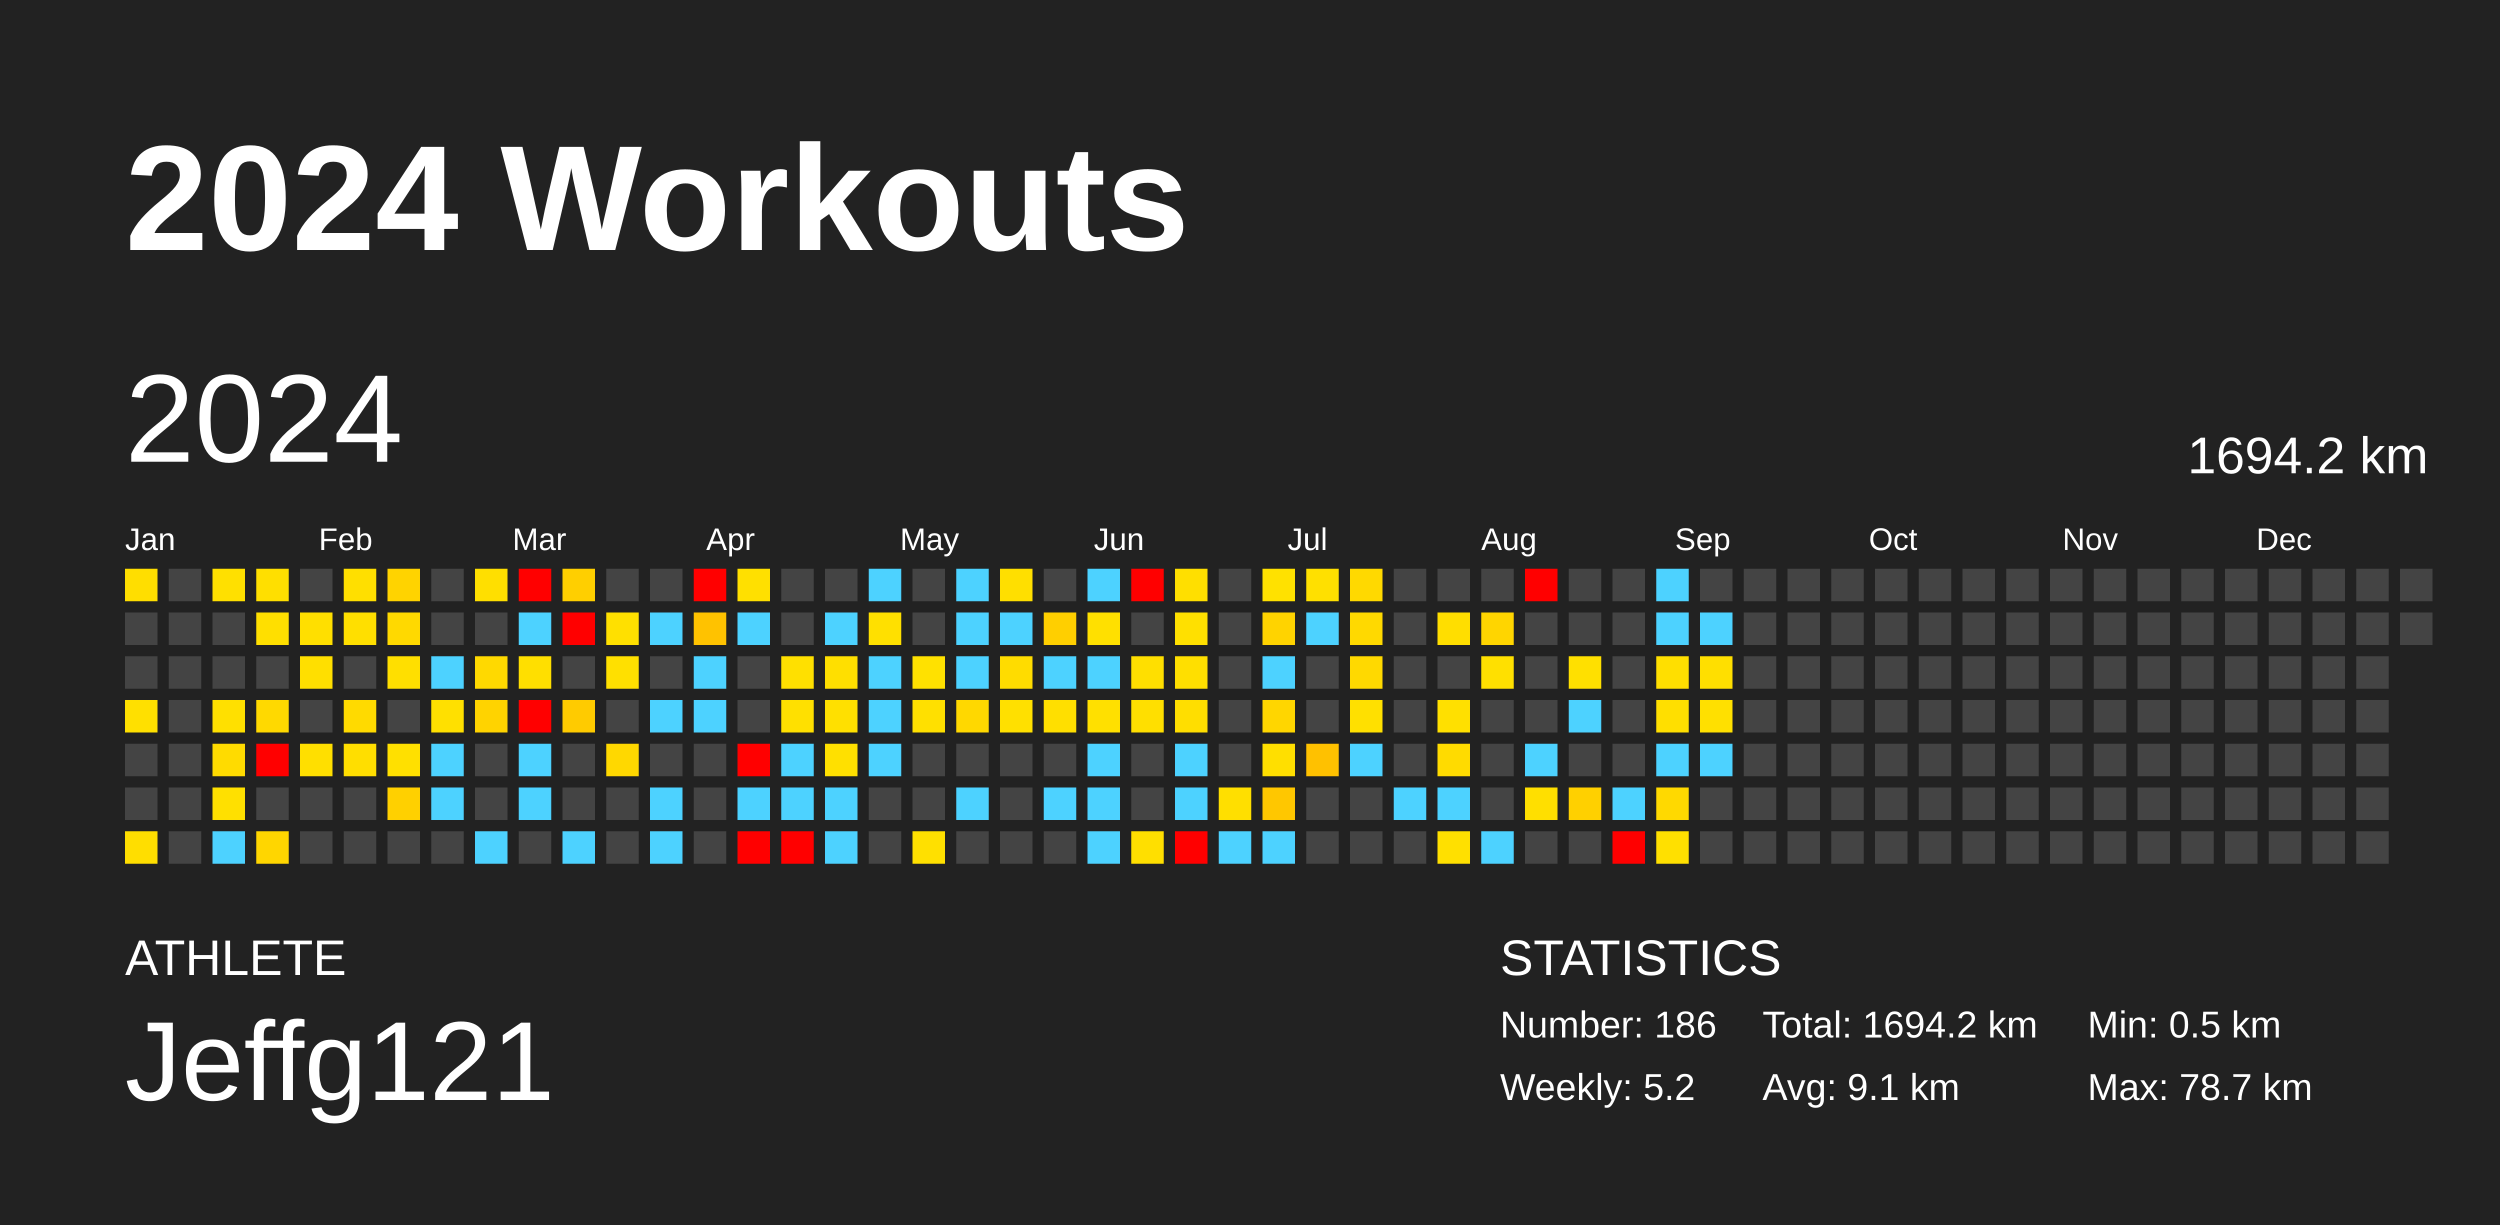
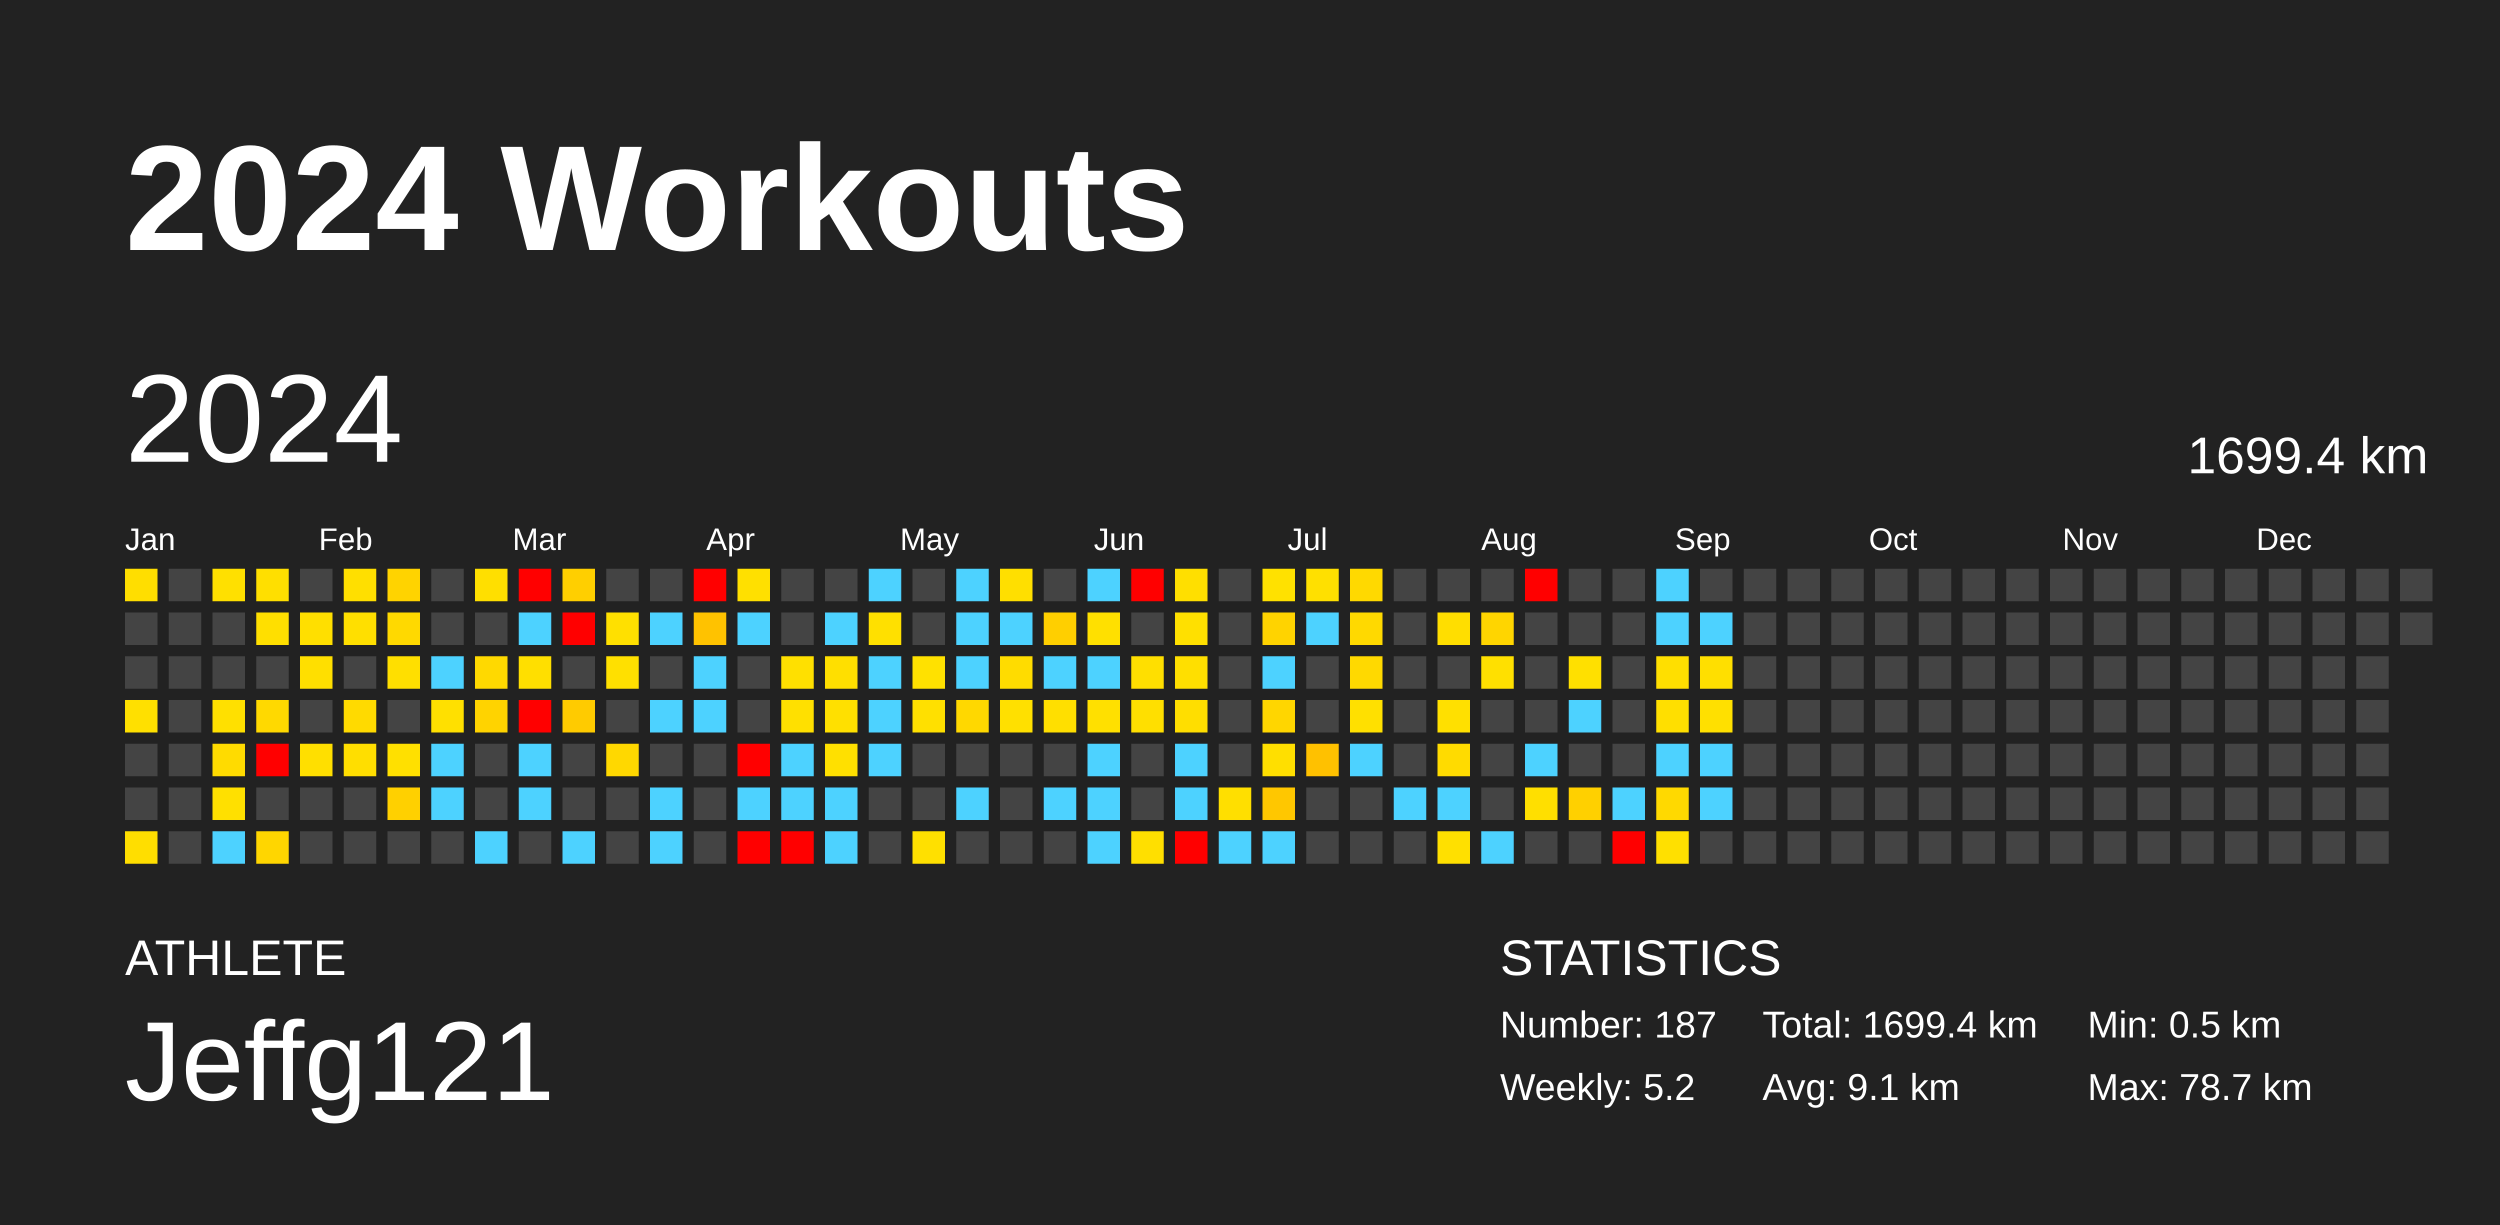
<svg xmlns="http://www.w3.org/2000/svg" baseProfile="full" height="98mm" version="1.1" viewBox="0,0,200,98" width="200mm">
  <defs />
  <rect fill="#222222" height="98" width="200" x="0" y="0" />
  <text fill="#FFFFFF" style="font-size:12px; font-family:Arial; font-weight:bold;" x="10" y="20">2024 Workouts</text>
  <text fill="#FFFFFF" style="font-size:4px; font-family:Arial" x="10" y="78">ATHLETE</text>
  <text fill="#FFFFFF" style="font-size:9px; font-family:Arial" x="10" y="88">Jeffg121</text>
  <text fill="#FFFFFF" style="font-size:4px; font-family:Arial" x="120" y="78">STATISTICS</text>
-   <text fill="#FFFFFF" style="font-size:3px; font-family:Arial" x="120" y="83">Number: 186</text>
+   <text fill="#FFFFFF" style="font-size:3px; font-family:Arial" x="120" y="83">Number: 187</text>
  <text fill="#FFFFFF" style="font-size:3px; font-family:Arial" x="120" y="88">Weekly: 5.2</text>
-   <text fill="#FFFFFF" style="font-size:3px; font-family:Arial" x="141" y="83">Total: 1694.2 km</text>
+   <text fill="#FFFFFF" style="font-size:3px; font-family:Arial" x="141" y="83">Total: 1699.4 km</text>
  <text fill="#FFFFFF" style="font-size:3px; font-family:Arial" x="141" y="88">Avg: 9.1 km</text>
  <text fill="#FFFFFF" style="font-size:3px; font-family:Arial" x="167" y="83">Min: 0.5 km</text>
  <text fill="#FFFFFF" style="font-size:3px; font-family:Arial" x="167" y="88">Max: 78.7 km</text>
  <text dominant-baseline="hanging" fill="#FFFFFF" style="font-size:10.0px; font-family:Arial;" x="10" y="30">2024</text>
-   <text dominant-baseline="hanging" fill="#FFFFFF" style="font-size:4.125px; font-family:Arial;" x="175" y="35">1694.2 km</text>
+   <text dominant-baseline="hanging" fill="#FFFFFF" style="font-size:4.125px; font-family:Arial;" x="175" y="35">1699.4 km</text>
  <text fill="#FFFFFF" style="font-size:2.5px; font-family:Arial" x="10.0" y="44">Jan</text>
  <text fill="#FFFFFF" style="font-size:2.5px; font-family:Arial" x="25.5" y="44">Feb</text>
  <text fill="#FFFFFF" style="font-size:2.5px; font-family:Arial" x="41.0" y="44">Mar</text>
  <text fill="#FFFFFF" style="font-size:2.5px; font-family:Arial" x="56.5" y="44">Apr</text>
  <text fill="#FFFFFF" style="font-size:2.5px; font-family:Arial" x="72.0" y="44">May</text>
  <text fill="#FFFFFF" style="font-size:2.5px; font-family:Arial" x="87.5" y="44">Jun</text>
  <text fill="#FFFFFF" style="font-size:2.5px; font-family:Arial" x="103.0" y="44">Jul</text>
  <text fill="#FFFFFF" style="font-size:2.5px; font-family:Arial" x="118.5" y="44">Aug</text>
  <text fill="#FFFFFF" style="font-size:2.5px; font-family:Arial" x="134.0" y="44">Sep</text>
  <text fill="#FFFFFF" style="font-size:2.5px; font-family:Arial" x="149.5" y="44">Oct</text>
  <text fill="#FFFFFF" style="font-size:2.5px; font-family:Arial" x="165.0" y="44">Nov</text>
  <text fill="#FFFFFF" style="font-size:2.5px; font-family:Arial" x="180.5" y="44">Dec</text>
  <rect fill="#ffde00" height="2.6" width="2.6" x="10.0" y="45.5" />
  <rect fill="#444444" height="2.6" width="2.6" x="10.0" y="49.0" />
  <rect fill="#444444" height="2.6" width="2.6" x="10.0" y="52.5" />
  <rect fill="#ffe000" height="2.6" width="2.6" x="10.0" y="56.0" />
  <rect fill="#444444" height="2.6" width="2.6" x="10.0" y="59.5" />
  <rect fill="#444444" height="2.6" width="2.6" x="10.0" y="63.0" />
  <rect fill="#ffde00" height="2.6" width="2.6" x="10.0" y="66.5" />
  <rect fill="#444444" height="2.6" width="2.6" x="13.5" y="45.5" />
  <rect fill="#444444" height="2.6" width="2.6" x="13.5" y="49.0" />
  <rect fill="#444444" height="2.6" width="2.6" x="13.5" y="52.5" />
  <rect fill="#444444" height="2.6" width="2.6" x="13.5" y="56.0" />
  <rect fill="#444444" height="2.6" width="2.6" x="13.5" y="59.5" />
  <rect fill="#444444" height="2.6" width="2.6" x="13.5" y="63.0" />
  <rect fill="#444444" height="2.6" width="2.6" x="13.5" y="66.5" />
  <rect fill="#ffe000" height="2.6" width="2.6" x="17.0" y="45.5" />
  <rect fill="#444444" height="2.6" width="2.6" x="17.0" y="49.0" />
  <rect fill="#444444" height="2.6" width="2.6" x="17.0" y="52.5" />
  <rect fill="#ffe000" height="2.6" width="2.6" x="17.0" y="56.0" />
  <rect fill="#ffdb00" height="2.6" width="2.6" x="17.0" y="59.5" />
  <rect fill="#ffe000" height="2.6" width="2.6" x="17.0" y="63.0" />
  <rect fill="#4dd2ff" height="2.6" width="2.6" x="17.0" y="66.5" />
  <rect fill="#ffdf00" height="2.6" width="2.6" x="20.5" y="45.5" />
  <rect fill="#ffdf00" height="2.6" width="2.6" x="20.5" y="49.0" />
  <rect fill="#444444" height="2.6" width="2.6" x="20.5" y="52.5" />
  <rect fill="#ffd900" height="2.6" width="2.6" x="20.5" y="56.0" />
  <rect fill="red" height="2.6" width="2.6" x="20.5" y="59.5" />
  <rect fill="#444444" height="2.6" width="2.6" x="20.5" y="63.0" />
  <rect fill="#ffd600" height="2.6" width="2.6" x="20.5" y="66.5" />
  <rect fill="#444444" height="2.6" width="2.6" x="24.0" y="45.5" />
  <rect fill="#ffdf00" height="2.6" width="2.6" x="24.0" y="49.0" />
  <rect fill="#ffdf00" height="2.6" width="2.6" x="24.0" y="52.5" />
  <rect fill="#444444" height="2.6" width="2.6" x="24.0" y="56.0" />
  <rect fill="#ffdf00" height="2.6" width="2.6" x="24.0" y="59.5" />
  <rect fill="#444444" height="2.6" width="2.6" x="24.0" y="63.0" />
  <rect fill="#444444" height="2.6" width="2.6" x="24.0" y="66.5" />
  <rect fill="#ffdf00" height="2.6" width="2.6" x="27.5" y="45.5" />
  <rect fill="#ffdf00" height="2.6" width="2.6" x="27.5" y="49.0" />
  <rect fill="#444444" height="2.6" width="2.6" x="27.5" y="52.5" />
  <rect fill="#ffda00" height="2.6" width="2.6" x="27.5" y="56.0" />
  <rect fill="#ffde00" height="2.6" width="2.6" x="27.5" y="59.5" />
  <rect fill="#444444" height="2.6" width="2.6" x="27.5" y="63.0" />
  <rect fill="#444444" height="2.6" width="2.6" x="27.5" y="66.5" />
  <rect fill="#ffd300" height="2.6" width="2.6" x="31.0" y="45.5" />
  <rect fill="#ffd900" height="2.6" width="2.6" x="31.0" y="49.0" />
  <rect fill="#ffdf00" height="2.6" width="2.6" x="31.0" y="52.5" />
  <rect fill="#444444" height="2.6" width="2.6" x="31.0" y="56.0" />
  <rect fill="#ffe000" height="2.6" width="2.6" x="31.0" y="59.5" />
  <rect fill="#ffd000" height="2.6" width="2.6" x="31.0" y="63.0" />
  <rect fill="#444444" height="2.6" width="2.6" x="31.0" y="66.5" />
  <rect fill="#444444" height="2.6" width="2.6" x="34.5" y="45.5" />
  <rect fill="#444444" height="2.6" width="2.6" x="34.5" y="49.0" />
  <rect fill="#4dd2ff" height="2.6" width="2.6" x="34.5" y="52.5" />
  <rect fill="#ffe000" height="2.6" width="2.6" x="34.5" y="56.0" />
  <rect fill="#4dd2ff" height="2.6" width="2.6" x="34.5" y="59.5" />
  <rect fill="#4dd2ff" height="2.6" width="2.6" x="34.5" y="63.0" />
  <rect fill="#444444" height="2.6" width="2.6" x="34.5" y="66.5" />
  <rect fill="#ffdf00" height="2.6" width="2.6" x="38.0" y="45.5" />
  <rect fill="#444444" height="2.6" width="2.6" x="38.0" y="49.0" />
  <rect fill="#ffd900" height="2.6" width="2.6" x="38.0" y="52.5" />
  <rect fill="#ffd300" height="2.6" width="2.6" x="38.0" y="56.0" />
  <rect fill="#444444" height="2.6" width="2.6" x="38.0" y="59.5" />
  <rect fill="#444444" height="2.6" width="2.6" x="38.0" y="63.0" />
  <rect fill="#4dd2ff" height="2.6" width="2.6" x="38.0" y="66.5" />
  <rect fill="red" height="2.6" width="2.6" x="41.5" y="45.5" />
  <rect fill="#4dd2ff" height="2.6" width="2.6" x="41.5" y="49.0" />
  <rect fill="#ffdf00" height="2.6" width="2.6" x="41.5" y="52.5" />
  <rect fill="red" height="2.6" width="2.6" x="41.5" y="56.0" />
  <rect fill="#4dd2ff" height="2.6" width="2.6" x="41.5" y="59.5" />
  <rect fill="#4dd2ff" height="2.6" width="2.6" x="41.5" y="63.0" />
  <rect fill="#444444" height="2.6" width="2.6" x="41.5" y="66.5" />
  <rect fill="#ffcf00" height="2.6" width="2.6" x="45.0" y="45.5" />
  <rect fill="red" height="2.6" width="2.6" x="45.0" y="49.0" />
  <rect fill="#444444" height="2.6" width="2.6" x="45.0" y="52.5" />
  <rect fill="#ffcb00" height="2.6" width="2.6" x="45.0" y="56.0" />
  <rect fill="#444444" height="2.6" width="2.6" x="45.0" y="59.5" />
  <rect fill="#444444" height="2.6" width="2.6" x="45.0" y="63.0" />
  <rect fill="#4dd2ff" height="2.6" width="2.6" x="45.0" y="66.5" />
  <rect fill="#444444" height="2.6" width="2.6" x="48.5" y="45.5" />
  <rect fill="#ffe000" height="2.6" width="2.6" x="48.5" y="49.0" />
  <rect fill="#ffe000" height="2.6" width="2.6" x="48.5" y="52.5" />
  <rect fill="#444444" height="2.6" width="2.6" x="48.5" y="56.0" />
  <rect fill="#ffd800" height="2.6" width="2.6" x="48.5" y="59.5" />
  <rect fill="#444444" height="2.6" width="2.6" x="48.5" y="63.0" />
  <rect fill="#444444" height="2.6" width="2.6" x="48.5" y="66.5" />
  <rect fill="#444444" height="2.6" width="2.6" x="52.0" y="45.5" />
  <rect fill="#4dd2ff" height="2.6" width="2.6" x="52.0" y="49.0" />
  <rect fill="#444444" height="2.6" width="2.6" x="52.0" y="52.5" />
  <rect fill="#4dd2ff" height="2.6" width="2.6" x="52.0" y="56.0" />
  <rect fill="#444444" height="2.6" width="2.6" x="52.0" y="59.5" />
  <rect fill="#4dd2ff" height="2.6" width="2.6" x="52.0" y="63.0" />
  <rect fill="#4dd2ff" height="2.6" width="2.6" x="52.0" y="66.5" />
  <rect fill="red" height="2.6" width="2.6" x="55.5" y="45.5" />
  <rect fill="#ffc200" height="2.6" width="2.6" x="55.5" y="49.0" />
  <rect fill="#4dd2ff" height="2.6" width="2.6" x="55.5" y="52.5" />
  <rect fill="#4dd2ff" height="2.6" width="2.6" x="55.5" y="56.0" />
  <rect fill="#444444" height="2.6" width="2.6" x="55.5" y="59.5" />
  <rect fill="#444444" height="2.6" width="2.6" x="55.5" y="63.0" />
  <rect fill="#444444" height="2.6" width="2.6" x="55.5" y="66.5" />
  <rect fill="#ffe000" height="2.6" width="2.6" x="59.0" y="45.5" />
  <rect fill="#4dd2ff" height="2.6" width="2.6" x="59.0" y="49.0" />
  <rect fill="#444444" height="2.6" width="2.6" x="59.0" y="52.5" />
  <rect fill="#444444" height="2.6" width="2.6" x="59.0" y="56.0" />
  <rect fill="red" height="2.6" width="2.6" x="59.0" y="59.5" />
  <rect fill="#4dd2ff" height="2.6" width="2.6" x="59.0" y="63.0" />
  <rect fill="red" height="2.6" width="2.6" x="59.0" y="66.5" />
  <rect fill="#444444" height="2.6" width="2.6" x="62.5" y="45.5" />
  <rect fill="#444444" height="2.6" width="2.6" x="62.5" y="49.0" />
  <rect fill="#ffe000" height="2.6" width="2.6" x="62.5" y="52.5" />
  <rect fill="#ffe000" height="2.6" width="2.6" x="62.5" y="56.0" />
  <rect fill="#4dd2ff" height="2.6" width="2.6" x="62.5" y="59.5" />
  <rect fill="#4dd2ff" height="2.6" width="2.6" x="62.5" y="63.0" />
  <rect fill="red" height="2.6" width="2.6" x="62.5" y="66.5" />
  <rect fill="#444444" height="2.6" width="2.6" x="66.0" y="45.5" />
  <rect fill="#4dd2ff" height="2.6" width="2.6" x="66.0" y="49.0" />
  <rect fill="#ffdf00" height="2.6" width="2.6" x="66.0" y="52.5" />
  <rect fill="#ffe000" height="2.6" width="2.6" x="66.0" y="56.0" />
  <rect fill="#ffe000" height="2.6" width="2.6" x="66.0" y="59.5" />
  <rect fill="#4dd2ff" height="2.6" width="2.6" x="66.0" y="63.0" />
  <rect fill="#4dd2ff" height="2.6" width="2.6" x="66.0" y="66.5" />
  <rect fill="#4dd2ff" height="2.6" width="2.6" x="69.5" y="45.5" />
  <rect fill="#ffe000" height="2.6" width="2.6" x="69.5" y="49.0" />
  <rect fill="#4dd2ff" height="2.6" width="2.6" x="69.5" y="52.5" />
  <rect fill="#4dd2ff" height="2.6" width="2.6" x="69.5" y="56.0" />
  <rect fill="#4dd2ff" height="2.6" width="2.6" x="69.5" y="59.5" />
  <rect fill="#444444" height="2.6" width="2.6" x="69.5" y="63.0" />
  <rect fill="#444444" height="2.6" width="2.6" x="69.5" y="66.5" />
  <rect fill="#444444" height="2.6" width="2.6" x="73.0" y="45.5" />
  <rect fill="#444444" height="2.6" width="2.6" x="73.0" y="49.0" />
  <rect fill="#ffe100" height="2.6" width="2.6" x="73.0" y="52.5" />
  <rect fill="#ffe000" height="2.6" width="2.6" x="73.0" y="56.0" />
  <rect fill="#444444" height="2.6" width="2.6" x="73.0" y="59.5" />
  <rect fill="#444444" height="2.6" width="2.6" x="73.0" y="63.0" />
  <rect fill="#ffe000" height="2.6" width="2.6" x="73.0" y="66.5" />
  <rect fill="#4dd2ff" height="2.6" width="2.6" x="76.5" y="45.5" />
  <rect fill="#4dd2ff" height="2.6" width="2.6" x="76.5" y="49.0" />
  <rect fill="#4dd2ff" height="2.6" width="2.6" x="76.5" y="52.5" />
  <rect fill="#ffd800" height="2.6" width="2.6" x="76.5" y="56.0" />
  <rect fill="#444444" height="2.6" width="2.6" x="76.5" y="59.5" />
  <rect fill="#4dd2ff" height="2.6" width="2.6" x="76.5" y="63.0" />
  <rect fill="#444444" height="2.6" width="2.6" x="76.5" y="66.5" />
  <rect fill="#ffdf00" height="2.6" width="2.6" x="80.0" y="45.5" />
  <rect fill="#4dd2ff" height="2.6" width="2.6" x="80.0" y="49.0" />
  <rect fill="#ffdc00" height="2.6" width="2.6" x="80.0" y="52.5" />
  <rect fill="#ffe000" height="2.6" width="2.6" x="80.0" y="56.0" />
  <rect fill="#444444" height="2.6" width="2.6" x="80.0" y="59.5" />
  <rect fill="#444444" height="2.6" width="2.6" x="80.0" y="63.0" />
  <rect fill="#444444" height="2.6" width="2.6" x="80.0" y="66.5" />
  <rect fill="#444444" height="2.6" width="2.6" x="83.5" y="45.5" />
  <rect fill="#ffcf00" height="2.6" width="2.6" x="83.5" y="49.0" />
  <rect fill="#4dd2ff" height="2.6" width="2.6" x="83.5" y="52.5" />
  <rect fill="#ffdf00" height="2.6" width="2.6" x="83.5" y="56.0" />
  <rect fill="#444444" height="2.6" width="2.6" x="83.5" y="59.5" />
  <rect fill="#4dd2ff" height="2.6" width="2.6" x="83.5" y="63.0" />
  <rect fill="#444444" height="2.6" width="2.6" x="83.5" y="66.5" />
  <rect fill="#4dd2ff" height="2.6" width="2.6" x="87.0" y="45.5" />
  <rect fill="#ffe000" height="2.6" width="2.6" x="87.0" y="49.0" />
  <rect fill="#4dd2ff" height="2.6" width="2.6" x="87.0" y="52.5" />
  <rect fill="#ffe000" height="2.6" width="2.6" x="87.0" y="56.0" />
  <rect fill="#4dd2ff" height="2.6" width="2.6" x="87.0" y="59.5" />
  <rect fill="#4dd2ff" height="2.6" width="2.6" x="87.0" y="63.0" />
  <rect fill="#4dd2ff" height="2.6" width="2.6" x="87.0" y="66.5" />
  <rect fill="red" height="2.6" width="2.6" x="90.5" y="45.5" />
  <rect fill="#444444" height="2.6" width="2.6" x="90.5" y="49.0" />
  <rect fill="#ffdf00" height="2.6" width="2.6" x="90.5" y="52.5" />
  <rect fill="#ffdf00" height="2.6" width="2.6" x="90.5" y="56.0" />
  <rect fill="#444444" height="2.6" width="2.6" x="90.5" y="59.5" />
  <rect fill="#444444" height="2.6" width="2.6" x="90.5" y="63.0" />
  <rect fill="#ffdf00" height="2.6" width="2.6" x="90.5" y="66.5" />
  <rect fill="#ffdf00" height="2.6" width="2.6" x="94.0" y="45.5" />
  <rect fill="#ffe000" height="2.6" width="2.6" x="94.0" y="49.0" />
  <rect fill="#ffdf00" height="2.6" width="2.6" x="94.0" y="52.5" />
  <rect fill="#ffde00" height="2.6" width="2.6" x="94.0" y="56.0" />
  <rect fill="#4dd2ff" height="2.6" width="2.6" x="94.0" y="59.5" />
  <rect fill="#4dd2ff" height="2.6" width="2.6" x="94.0" y="63.0" />
  <rect fill="red" height="2.6" width="2.6" x="94.0" y="66.5" />
  <rect fill="#444444" height="2.6" width="2.6" x="97.5" y="45.5" />
  <rect fill="#444444" height="2.6" width="2.6" x="97.5" y="49.0" />
  <rect fill="#444444" height="2.6" width="2.6" x="97.5" y="52.5" />
  <rect fill="#444444" height="2.6" width="2.6" x="97.5" y="56.0" />
  <rect fill="#444444" height="2.6" width="2.6" x="97.5" y="59.5" />
  <rect fill="#ffdf00" height="2.6" width="2.6" x="97.5" y="63.0" />
  <rect fill="#4dd2ff" height="2.6" width="2.6" x="97.5" y="66.5" />
  <rect fill="#ffe100" height="2.6" width="2.6" x="101.0" y="45.5" />
  <rect fill="#ffd300" height="2.6" width="2.6" x="101.0" y="49.0" />
  <rect fill="#4dd2ff" height="2.6" width="2.6" x="101.0" y="52.5" />
  <rect fill="#ffd600" height="2.6" width="2.6" x="101.0" y="56.0" />
  <rect fill="#ffdf00" height="2.6" width="2.6" x="101.0" y="59.5" />
  <rect fill="#ffc700" height="2.6" width="2.6" x="101.0" y="63.0" />
  <rect fill="#4dd2ff" height="2.6" width="2.6" x="101.0" y="66.5" />
  <rect fill="#ffe000" height="2.6" width="2.6" x="104.5" y="45.5" />
  <rect fill="#4dd2ff" height="2.6" width="2.6" x="104.5" y="49.0" />
  <rect fill="#444444" height="2.6" width="2.6" x="104.5" y="52.5" />
  <rect fill="#444444" height="2.6" width="2.6" x="104.5" y="56.0" />
  <rect fill="#ffc100" height="2.6" width="2.6" x="104.5" y="59.5" />
  <rect fill="#444444" height="2.6" width="2.6" x="104.5" y="63.0" />
  <rect fill="#444444" height="2.6" width="2.6" x="104.5" y="66.5" />
  <rect fill="#ffd900" height="2.6" width="2.6" x="108.0" y="45.5" />
  <rect fill="#ffd900" height="2.6" width="2.6" x="108.0" y="49.0" />
  <rect fill="#ffd900" height="2.6" width="2.6" x="108.0" y="52.5" />
  <rect fill="#ffe000" height="2.6" width="2.6" x="108.0" y="56.0" />
  <rect fill="#4dd2ff" height="2.6" width="2.6" x="108.0" y="59.5" />
  <rect fill="#444444" height="2.6" width="2.6" x="108.0" y="63.0" />
  <rect fill="#444444" height="2.6" width="2.6" x="108.0" y="66.5" />
  <rect fill="#444444" height="2.6" width="2.6" x="111.5" y="45.5" />
  <rect fill="#444444" height="2.6" width="2.6" x="111.5" y="49.0" />
  <rect fill="#444444" height="2.6" width="2.6" x="111.5" y="52.5" />
  <rect fill="#444444" height="2.6" width="2.6" x="111.5" y="56.0" />
  <rect fill="#444444" height="2.6" width="2.6" x="111.5" y="59.5" />
  <rect fill="#4dd2ff" height="2.6" width="2.6" x="111.5" y="63.0" />
  <rect fill="#444444" height="2.6" width="2.6" x="111.5" y="66.5" />
  <rect fill="#444444" height="2.6" width="2.6" x="115.0" y="45.5" />
  <rect fill="#ffde00" height="2.6" width="2.6" x="115.0" y="49.0" />
  <rect fill="#444444" height="2.6" width="2.6" x="115.0" y="52.5" />
  <rect fill="#ffe000" height="2.6" width="2.6" x="115.0" y="56.0" />
  <rect fill="#ffdb00" height="2.6" width="2.6" x="115.0" y="59.5" />
  <rect fill="#4dd2ff" height="2.6" width="2.6" x="115.0" y="63.0" />
  <rect fill="#ffe000" height="2.6" width="2.6" x="115.0" y="66.5" />
  <rect fill="#444444" height="2.6" width="2.6" x="118.5" y="45.5" />
  <rect fill="#ffd500" height="2.6" width="2.6" x="118.5" y="49.0" />
  <rect fill="#ffe000" height="2.6" width="2.6" x="118.5" y="52.5" />
  <rect fill="#444444" height="2.6" width="2.6" x="118.5" y="56.0" />
  <rect fill="#444444" height="2.6" width="2.6" x="118.5" y="59.5" />
  <rect fill="#444444" height="2.6" width="2.6" x="118.5" y="63.0" />
  <rect fill="#4dd2ff" height="2.6" width="2.6" x="118.5" y="66.5" />
  <rect fill="red" height="2.6" width="2.6" x="122.0" y="45.5" />
  <rect fill="#444444" height="2.6" width="2.6" x="122.0" y="49.0" />
  <rect fill="#444444" height="2.6" width="2.6" x="122.0" y="52.5" />
  <rect fill="#444444" height="2.6" width="2.6" x="122.0" y="56.0" />
  <rect fill="#4dd2ff" height="2.6" width="2.6" x="122.0" y="59.5" />
  <rect fill="#ffdf00" height="2.6" width="2.6" x="122.0" y="63.0" />
  <rect fill="#444444" height="2.6" width="2.6" x="122.0" y="66.5" />
  <rect fill="#444444" height="2.6" width="2.6" x="125.5" y="45.5" />
  <rect fill="#444444" height="2.6" width="2.6" x="125.5" y="49.0" />
  <rect fill="#ffe000" height="2.6" width="2.6" x="125.5" y="52.5" />
  <rect fill="#4dd2ff" height="2.6" width="2.6" x="125.5" y="56.0" />
  <rect fill="#444444" height="2.6" width="2.6" x="125.5" y="59.5" />
  <rect fill="#ffd000" height="2.6" width="2.6" x="125.5" y="63.0" />
  <rect fill="#444444" height="2.6" width="2.6" x="125.5" y="66.5" />
  <rect fill="#444444" height="2.6" width="2.6" x="129.0" y="45.5" />
  <rect fill="#444444" height="2.6" width="2.6" x="129.0" y="49.0" />
  <rect fill="#444444" height="2.6" width="2.6" x="129.0" y="52.5" />
  <rect fill="#444444" height="2.6" width="2.6" x="129.0" y="56.0" />
  <rect fill="#444444" height="2.6" width="2.6" x="129.0" y="59.5" />
  <rect fill="#4dd2ff" height="2.6" width="2.6" x="129.0" y="63.0" />
  <rect fill="red" height="2.6" width="2.6" x="129.0" y="66.5" />
  <rect fill="#4dd2ff" height="2.6" width="2.6" x="132.5" y="45.5" />
  <rect fill="#4dd2ff" height="2.6" width="2.6" x="132.5" y="49.0" />
  <rect fill="#ffdf00" height="2.6" width="2.6" x="132.5" y="52.5" />
  <rect fill="#ffdf00" height="2.6" width="2.6" x="132.5" y="56.0" />
  <rect fill="#4dd2ff" height="2.6" width="2.6" x="132.5" y="59.5" />
  <rect fill="#ffd900" height="2.6" width="2.6" x="132.5" y="63.0" />
  <rect fill="#ffe000" height="2.6" width="2.6" x="132.5" y="66.5" />
  <rect fill="#444444" height="2.6" width="2.6" x="136.0" y="45.5" />
  <rect fill="#4dd2ff" height="2.6" width="2.6" x="136.0" y="49.0" />
  <rect fill="#ffdf00" height="2.6" width="2.6" x="136.0" y="52.5" />
  <rect fill="#ffe000" height="2.6" width="2.6" x="136.0" y="56.0" />
  <rect fill="#4dd2ff" height="2.6" width="2.6" x="136.0" y="59.5" />
-   <rect fill="#444444" height="2.6" width="2.6" x="136.0" y="63.0" />
+   <rect fill="#4dd2ff" height="2.6" width="2.6" x="136.0" y="63.0" />
  <rect fill="#444444" height="2.6" width="2.6" x="136.0" y="66.5" />
  <rect fill="#444444" height="2.6" width="2.6" x="139.5" y="45.5" />
  <rect fill="#444444" height="2.6" width="2.6" x="139.5" y="49.0" />
  <rect fill="#444444" height="2.6" width="2.6" x="139.5" y="52.5" />
  <rect fill="#444444" height="2.6" width="2.6" x="139.5" y="56.0" />
  <rect fill="#444444" height="2.6" width="2.6" x="139.5" y="59.5" />
  <rect fill="#444444" height="2.6" width="2.6" x="139.5" y="63.0" />
  <rect fill="#444444" height="2.6" width="2.6" x="139.5" y="66.5" />
  <rect fill="#444444" height="2.6" width="2.6" x="143.0" y="45.5" />
  <rect fill="#444444" height="2.6" width="2.6" x="143.0" y="49.0" />
  <rect fill="#444444" height="2.6" width="2.6" x="143.0" y="52.5" />
  <rect fill="#444444" height="2.6" width="2.6" x="143.0" y="56.0" />
  <rect fill="#444444" height="2.6" width="2.6" x="143.0" y="59.5" />
  <rect fill="#444444" height="2.6" width="2.6" x="143.0" y="63.0" />
  <rect fill="#444444" height="2.6" width="2.6" x="143.0" y="66.5" />
  <rect fill="#444444" height="2.6" width="2.6" x="146.5" y="45.5" />
  <rect fill="#444444" height="2.6" width="2.6" x="146.5" y="49.0" />
  <rect fill="#444444" height="2.6" width="2.6" x="146.5" y="52.5" />
  <rect fill="#444444" height="2.6" width="2.6" x="146.5" y="56.0" />
  <rect fill="#444444" height="2.6" width="2.6" x="146.5" y="59.5" />
  <rect fill="#444444" height="2.6" width="2.6" x="146.5" y="63.0" />
  <rect fill="#444444" height="2.6" width="2.6" x="146.5" y="66.5" />
  <rect fill="#444444" height="2.6" width="2.6" x="150.0" y="45.5" />
  <rect fill="#444444" height="2.6" width="2.6" x="150.0" y="49.0" />
  <rect fill="#444444" height="2.6" width="2.6" x="150.0" y="52.5" />
  <rect fill="#444444" height="2.6" width="2.6" x="150.0" y="56.0" />
  <rect fill="#444444" height="2.6" width="2.6" x="150.0" y="59.5" />
  <rect fill="#444444" height="2.6" width="2.6" x="150.0" y="63.0" />
  <rect fill="#444444" height="2.6" width="2.6" x="150.0" y="66.5" />
  <rect fill="#444444" height="2.6" width="2.6" x="153.5" y="45.5" />
  <rect fill="#444444" height="2.6" width="2.6" x="153.5" y="49.0" />
  <rect fill="#444444" height="2.6" width="2.6" x="153.5" y="52.5" />
  <rect fill="#444444" height="2.6" width="2.6" x="153.5" y="56.0" />
  <rect fill="#444444" height="2.6" width="2.6" x="153.5" y="59.5" />
  <rect fill="#444444" height="2.6" width="2.6" x="153.5" y="63.0" />
  <rect fill="#444444" height="2.6" width="2.6" x="153.5" y="66.5" />
  <rect fill="#444444" height="2.6" width="2.6" x="157.0" y="45.5" />
  <rect fill="#444444" height="2.6" width="2.6" x="157.0" y="49.0" />
  <rect fill="#444444" height="2.6" width="2.6" x="157.0" y="52.5" />
  <rect fill="#444444" height="2.6" width="2.6" x="157.0" y="56.0" />
  <rect fill="#444444" height="2.6" width="2.6" x="157.0" y="59.5" />
  <rect fill="#444444" height="2.6" width="2.6" x="157.0" y="63.0" />
  <rect fill="#444444" height="2.6" width="2.6" x="157.0" y="66.5" />
  <rect fill="#444444" height="2.6" width="2.6" x="160.5" y="45.5" />
  <rect fill="#444444" height="2.6" width="2.6" x="160.5" y="49.0" />
  <rect fill="#444444" height="2.6" width="2.6" x="160.5" y="52.5" />
  <rect fill="#444444" height="2.6" width="2.6" x="160.5" y="56.0" />
  <rect fill="#444444" height="2.6" width="2.6" x="160.5" y="59.5" />
  <rect fill="#444444" height="2.6" width="2.6" x="160.5" y="63.0" />
  <rect fill="#444444" height="2.6" width="2.6" x="160.5" y="66.5" />
  <rect fill="#444444" height="2.6" width="2.6" x="164.0" y="45.5" />
  <rect fill="#444444" height="2.6" width="2.6" x="164.0" y="49.0" />
  <rect fill="#444444" height="2.6" width="2.6" x="164.0" y="52.5" />
  <rect fill="#444444" height="2.6" width="2.6" x="164.0" y="56.0" />
  <rect fill="#444444" height="2.6" width="2.6" x="164.0" y="59.5" />
  <rect fill="#444444" height="2.6" width="2.6" x="164.0" y="63.0" />
  <rect fill="#444444" height="2.6" width="2.6" x="164.0" y="66.5" />
  <rect fill="#444444" height="2.6" width="2.6" x="167.5" y="45.5" />
  <rect fill="#444444" height="2.6" width="2.6" x="167.5" y="49.0" />
  <rect fill="#444444" height="2.6" width="2.6" x="167.5" y="52.5" />
  <rect fill="#444444" height="2.6" width="2.6" x="167.5" y="56.0" />
  <rect fill="#444444" height="2.6" width="2.6" x="167.5" y="59.5" />
  <rect fill="#444444" height="2.6" width="2.6" x="167.5" y="63.0" />
  <rect fill="#444444" height="2.6" width="2.6" x="167.5" y="66.5" />
  <rect fill="#444444" height="2.6" width="2.6" x="171.0" y="45.5" />
  <rect fill="#444444" height="2.6" width="2.6" x="171.0" y="49.0" />
  <rect fill="#444444" height="2.6" width="2.6" x="171.0" y="52.5" />
  <rect fill="#444444" height="2.6" width="2.6" x="171.0" y="56.0" />
  <rect fill="#444444" height="2.6" width="2.6" x="171.0" y="59.5" />
  <rect fill="#444444" height="2.6" width="2.6" x="171.0" y="63.0" />
  <rect fill="#444444" height="2.6" width="2.6" x="171.0" y="66.5" />
  <rect fill="#444444" height="2.6" width="2.6" x="174.5" y="45.5" />
  <rect fill="#444444" height="2.6" width="2.6" x="174.5" y="49.0" />
  <rect fill="#444444" height="2.6" width="2.6" x="174.5" y="52.5" />
  <rect fill="#444444" height="2.6" width="2.6" x="174.5" y="56.0" />
  <rect fill="#444444" height="2.6" width="2.6" x="174.5" y="59.5" />
  <rect fill="#444444" height="2.6" width="2.6" x="174.5" y="63.0" />
  <rect fill="#444444" height="2.6" width="2.6" x="174.5" y="66.5" />
  <rect fill="#444444" height="2.6" width="2.6" x="178.0" y="45.5" />
  <rect fill="#444444" height="2.6" width="2.6" x="178.0" y="49.0" />
  <rect fill="#444444" height="2.6" width="2.6" x="178.0" y="52.5" />
  <rect fill="#444444" height="2.6" width="2.6" x="178.0" y="56.0" />
  <rect fill="#444444" height="2.6" width="2.6" x="178.0" y="59.5" />
  <rect fill="#444444" height="2.6" width="2.6" x="178.0" y="63.0" />
  <rect fill="#444444" height="2.6" width="2.6" x="178.0" y="66.5" />
  <rect fill="#444444" height="2.6" width="2.6" x="181.5" y="45.5" />
  <rect fill="#444444" height="2.6" width="2.6" x="181.5" y="49.0" />
  <rect fill="#444444" height="2.6" width="2.6" x="181.5" y="52.5" />
  <rect fill="#444444" height="2.6" width="2.6" x="181.5" y="56.0" />
  <rect fill="#444444" height="2.6" width="2.6" x="181.5" y="59.5" />
  <rect fill="#444444" height="2.6" width="2.6" x="181.5" y="63.0" />
  <rect fill="#444444" height="2.6" width="2.6" x="181.5" y="66.5" />
  <rect fill="#444444" height="2.6" width="2.6" x="185.0" y="45.5" />
  <rect fill="#444444" height="2.6" width="2.6" x="185.0" y="49.0" />
  <rect fill="#444444" height="2.6" width="2.6" x="185.0" y="52.5" />
  <rect fill="#444444" height="2.6" width="2.6" x="185.0" y="56.0" />
  <rect fill="#444444" height="2.6" width="2.6" x="185.0" y="59.5" />
  <rect fill="#444444" height="2.6" width="2.6" x="185.0" y="63.0" />
  <rect fill="#444444" height="2.6" width="2.6" x="185.0" y="66.5" />
  <rect fill="#444444" height="2.6" width="2.6" x="188.5" y="45.5" />
  <rect fill="#444444" height="2.6" width="2.6" x="188.5" y="49.0" />
  <rect fill="#444444" height="2.6" width="2.6" x="188.5" y="52.5" />
  <rect fill="#444444" height="2.6" width="2.6" x="188.5" y="56.0" />
  <rect fill="#444444" height="2.6" width="2.6" x="188.5" y="59.5" />
  <rect fill="#444444" height="2.6" width="2.6" x="188.5" y="63.0" />
  <rect fill="#444444" height="2.6" width="2.6" x="188.5" y="66.5" />
  <rect fill="#444444" height="2.6" width="2.6" x="192.0" y="45.5" />
  <rect fill="#444444" height="2.6" width="2.6" x="192.0" y="49.0" />
</svg>
